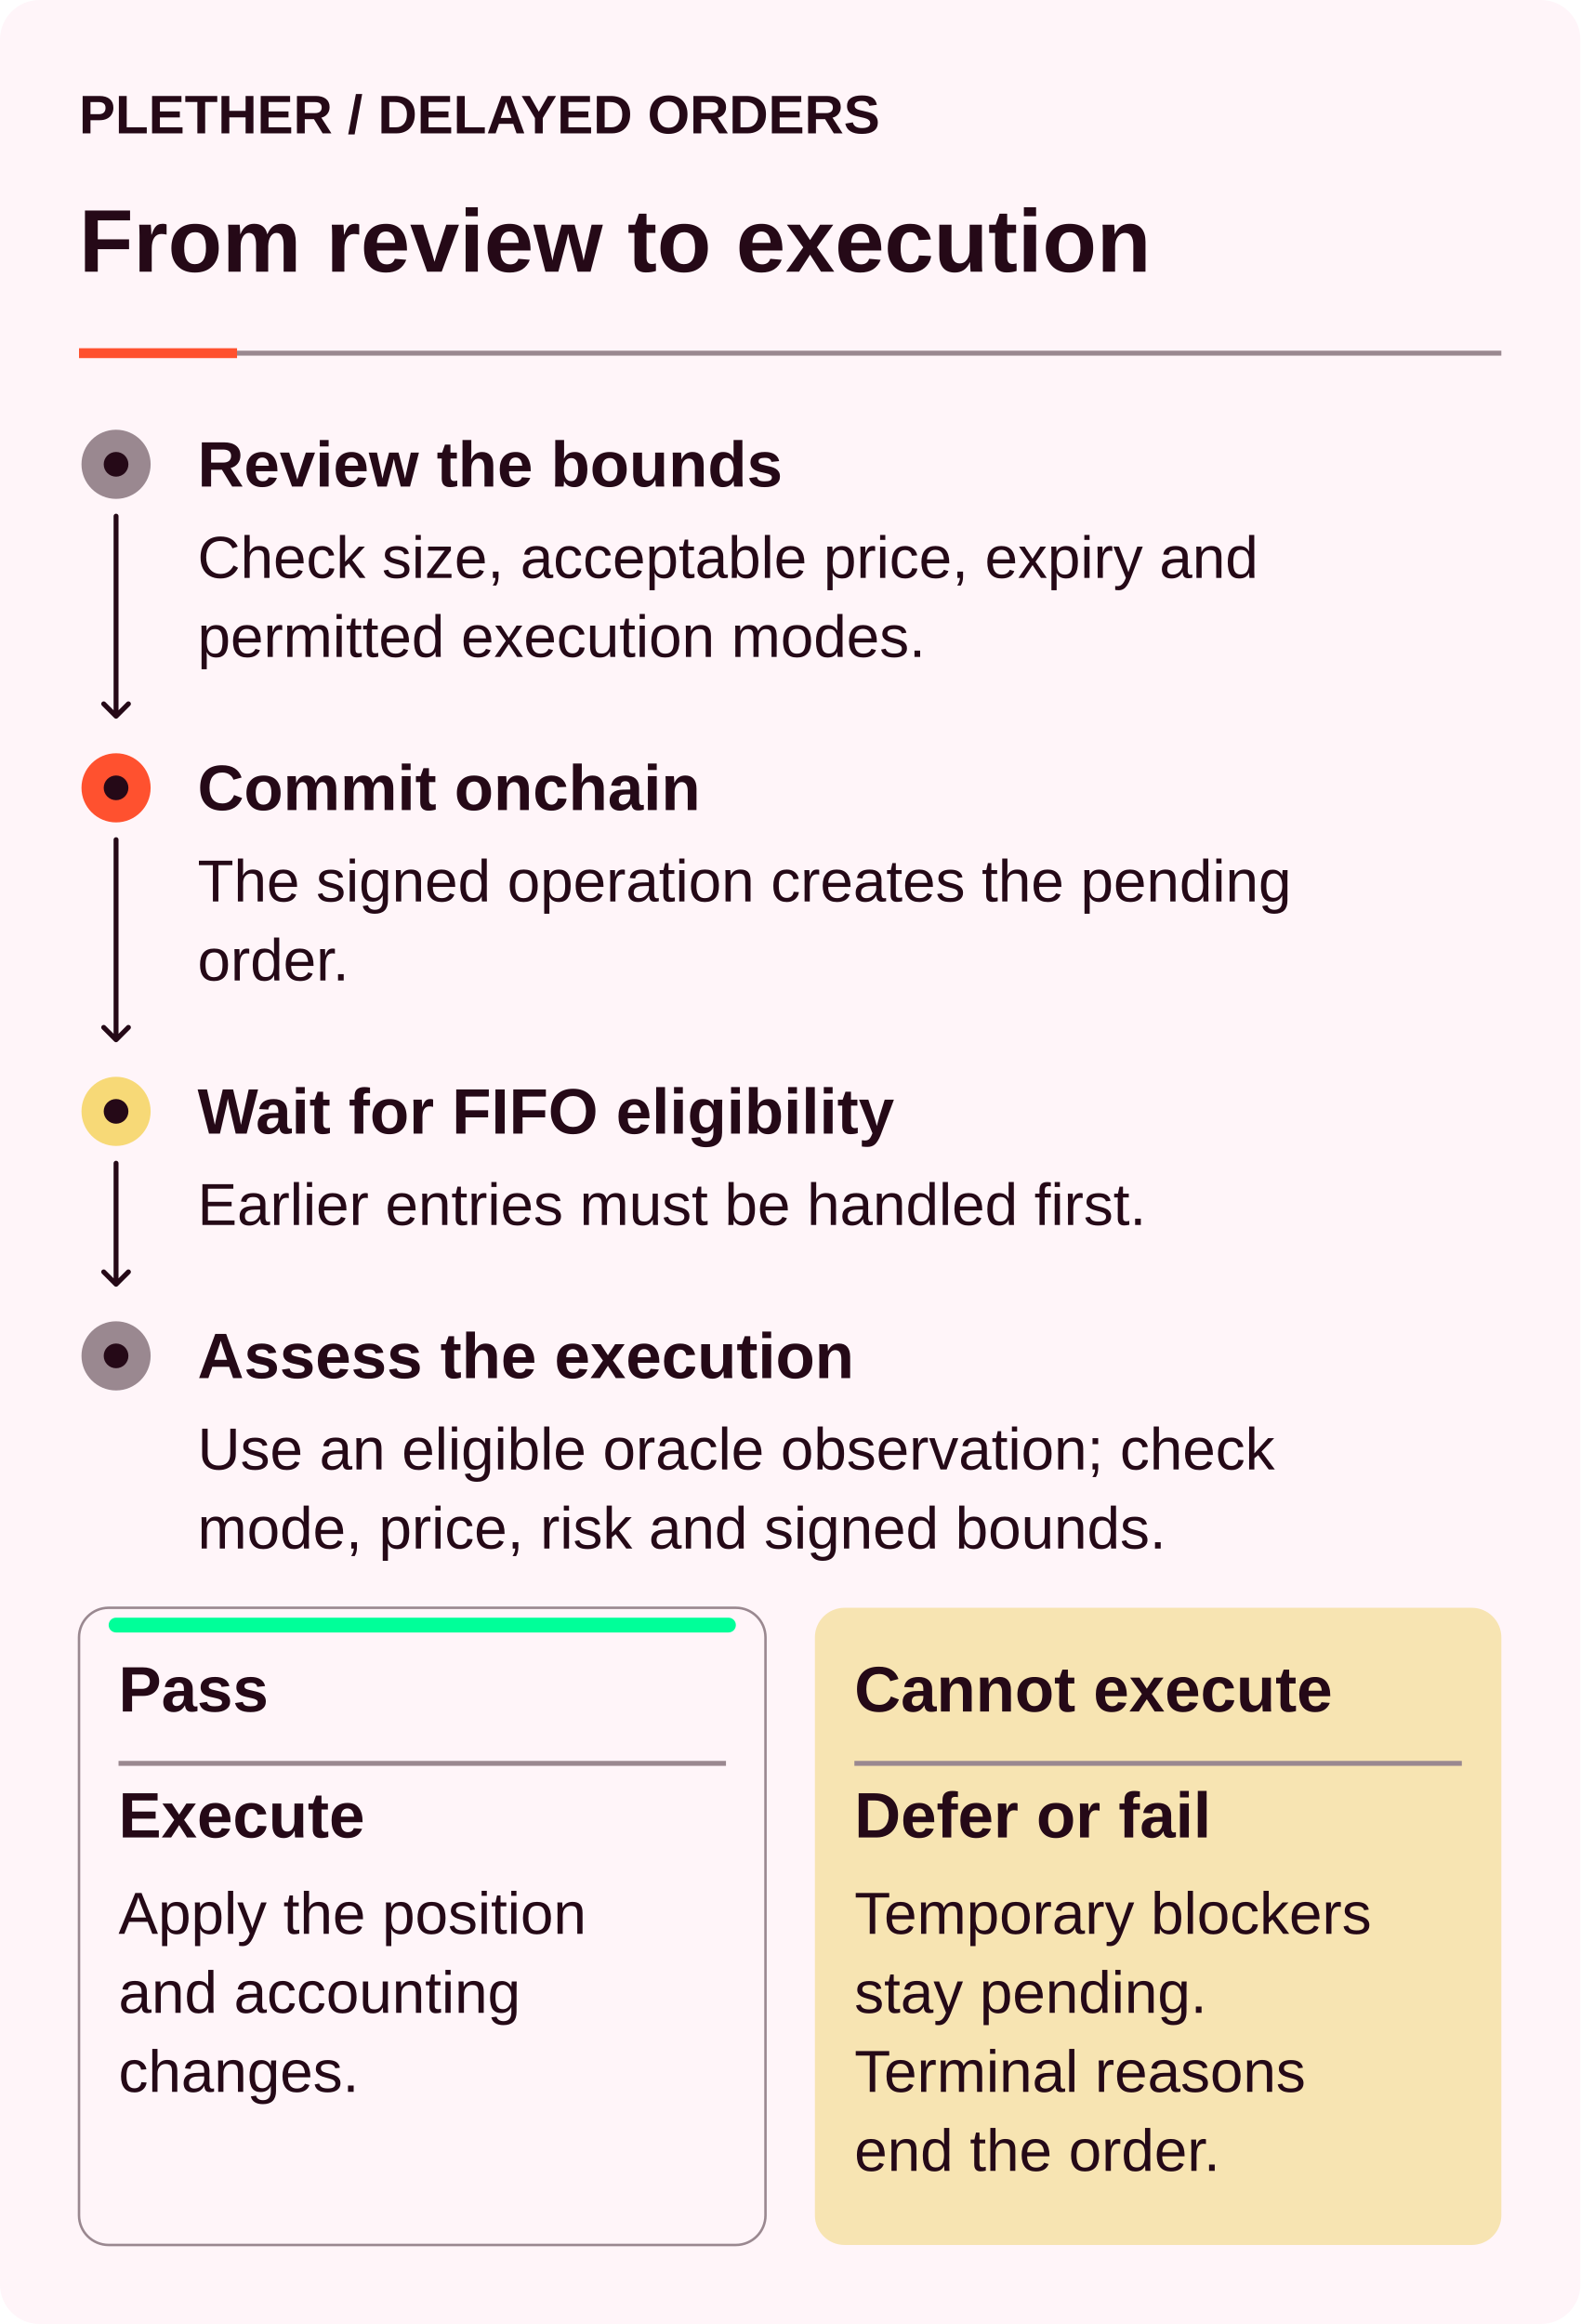
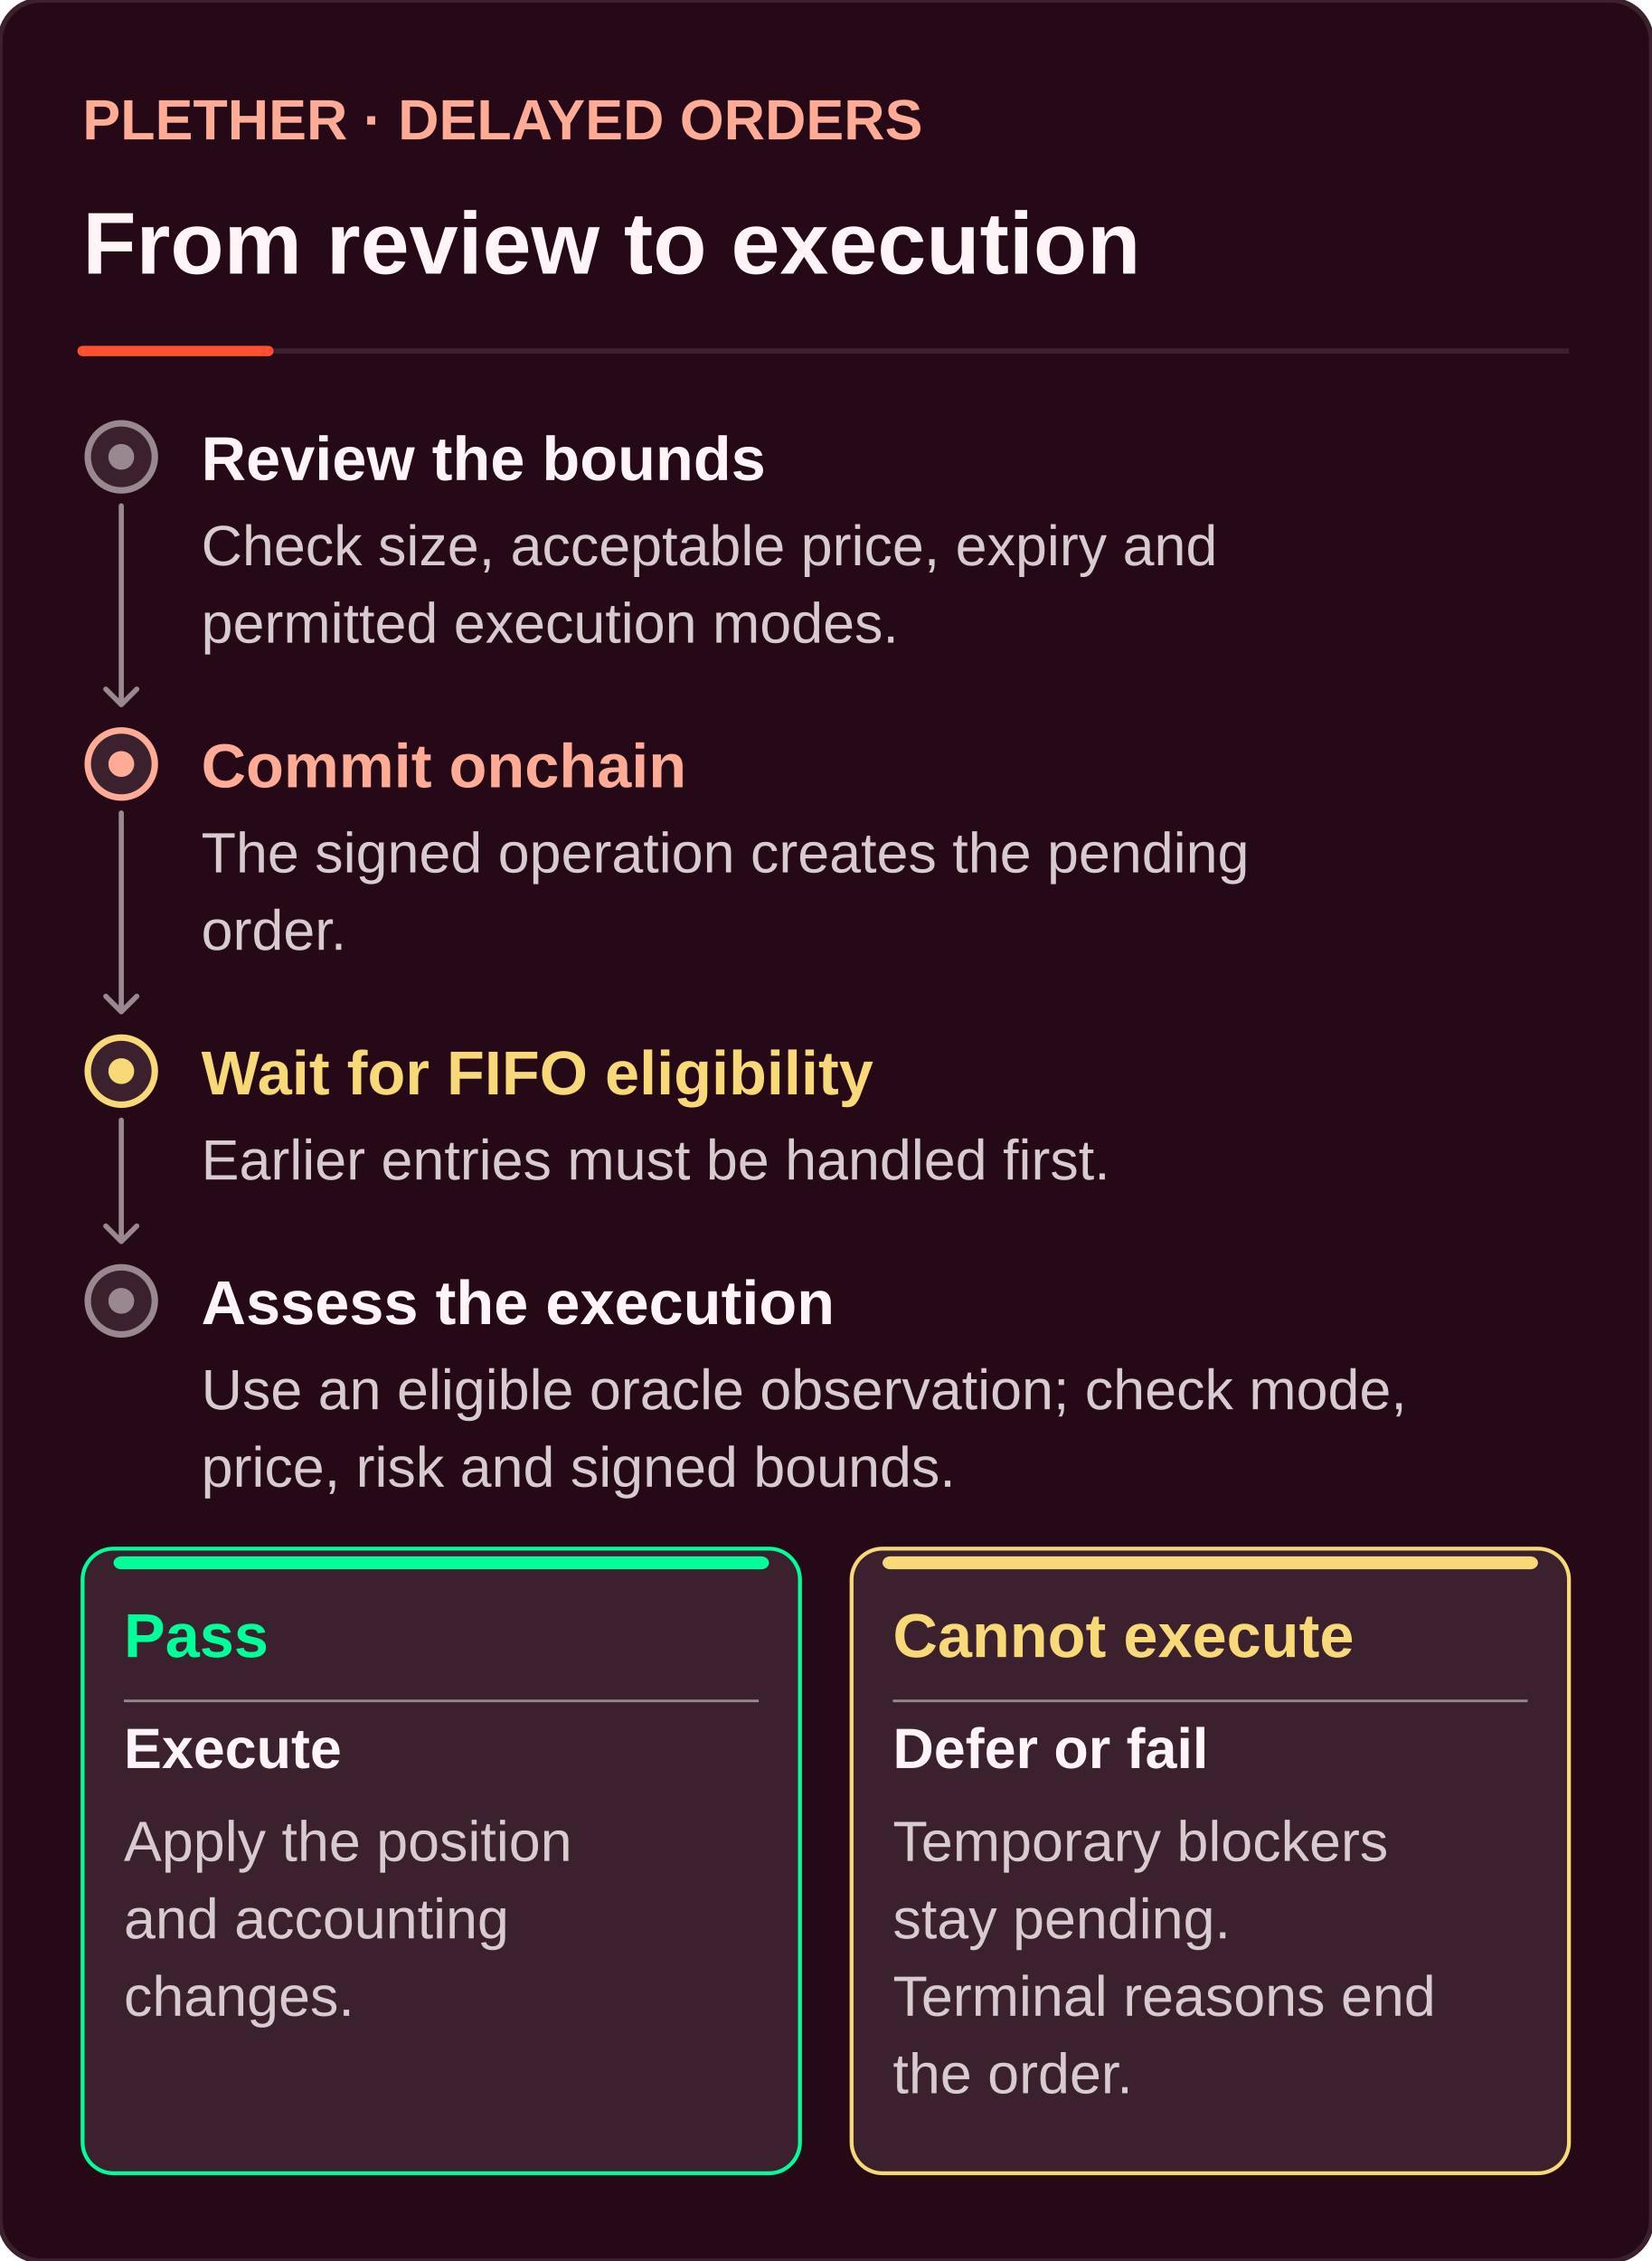
- <svg xmlns="http://www.w3.org/2000/svg" width="640" height="941" viewBox="0 0 640 941" role="img" aria-labelledby="delayed-order-execution-pipeline-title delayed-order-execution-pipeline-desc" focusable="false">
-   <style>text{font-family:Arial,Helvetica,sans-serif}</style>
-   <rect width="640" height="941" rx="16" fill="#FFF5F9" />
-   <text x="32" y="54" font-size="22" font-weight="700" fill="#250917" data-max-width="576">PLETHER / DELAYED ORDERS</text>
-   <text x="32" y="110" font-size="36" font-weight="700" fill="#250917" data-max-width="576">From review to execution</text>
-   <path d="M32 143 L608 143" stroke="#9A8890" stroke-width="2" fill="none" />
-   <path d="M32 143 h64" stroke="#FF512F" stroke-width="4" fill="none" />
-   <circle cx="47" cy="188" r="14" fill="#9A8890" />
-   <circle cx="47" cy="188" r="5" fill="#250917" />
-   <text x="80" y="197" font-size="26" font-weight="700" fill="#250917" data-max-width="528">Review the bounds</text>
-   <text x="80" y="234" font-size="24" font-weight="400" fill="#250917" data-max-width="528">Check size, acceptable price, expiry and</text>
-   <text x="80" y="266" font-size="24" font-weight="400" fill="#250917" data-max-width="528">permitted execution modes.</text>
-   <path d="M47 209 V290 m-5 -5 5 5 5 -5" stroke="#250917" stroke-width="2" stroke-linecap="round" stroke-linejoin="round" fill="none" />
-   <circle cx="47" cy="319" r="14" fill="#FF512F" />
-   <circle cx="47" cy="319" r="5" fill="#250917" />
-   <text x="80" y="328" font-size="26" font-weight="700" fill="#250917" data-max-width="528">Commit onchain</text>
-   <text x="80" y="365" font-size="24" font-weight="400" fill="#250917" data-max-width="528">The signed operation creates the pending</text>
-   <text x="80" y="397" font-size="24" font-weight="400" fill="#250917" data-max-width="528">order.</text>
-   <path d="M47 340 V421 m-5 -5 5 5 5 -5" stroke="#250917" stroke-width="2" stroke-linecap="round" stroke-linejoin="round" fill="none" />
-   <circle cx="47" cy="450" r="14" fill="#F7D977" />
-   <circle cx="47" cy="450" r="5" fill="#250917" />
-   <text x="80" y="459" font-size="26" font-weight="700" fill="#250917" data-max-width="528">Wait for FIFO eligibility</text>
-   <text x="80" y="496" font-size="24" font-weight="400" fill="#250917" data-max-width="528">Earlier entries must be handled first.</text>
-   <path d="M47 471 V520 m-5 -5 5 5 5 -5" stroke="#250917" stroke-width="2" stroke-linecap="round" stroke-linejoin="round" fill="none" />
-   <circle cx="47" cy="549" r="14" fill="#9A8890" />
-   <circle cx="47" cy="549" r="5" fill="#250917" />
-   <text x="80" y="558" font-size="26" font-weight="700" fill="#250917" data-max-width="528">Assess the execution</text>
-   <text x="80" y="595" font-size="24" font-weight="400" fill="#250917" data-max-width="528">Use an eligible oracle observation; check</text>
-   <text x="80" y="627" font-size="24" font-weight="400" fill="#250917" data-max-width="528">mode, price, risk and signed bounds.</text>
-   <rect x="32" y="651" width="278" height="258" rx="12" fill="#FFF5F9" stroke="#9A8890" />
-   <rect x="44" y="655" width="254" height="6" rx="3" fill="#00FF99" stroke="none" />
-   <text x="48" y="693" font-size="26" font-weight="700" fill="#250917" data-max-width="246">Pass</text>
-   <path d="M48 714 L294 714" stroke="#9A8890" stroke-width="2" fill="none" />
-   <text x="48" y="744" font-size="26" font-weight="700" fill="#250917" data-max-width="246">Execute</text>
-   <text x="48" y="783" font-size="24" font-weight="400" fill="#250917" data-max-width="246">Apply the position</text>
-   <text x="48" y="815" font-size="24" font-weight="400" fill="#250917" data-max-width="246">and accounting</text>
-   <text x="48" y="847" font-size="24" font-weight="400" fill="#250917" data-max-width="246">changes.</text>
-   <rect x="330" y="651" width="278" height="258" rx="12" fill="#F7E4B2" stroke="none" />
-   <text x="346" y="693" font-size="26" font-weight="700" fill="#250917" data-max-width="246">Cannot execute</text>
-   <path d="M346 714 L592 714" stroke="#9A8890" stroke-width="2" fill="none" />
-   <text x="346" y="744" font-size="26" font-weight="700" fill="#250917" data-max-width="246">Defer or fail</text>
-   <text x="346" y="783" font-size="24" font-weight="400" fill="#250917" data-max-width="246">Temporary blockers</text>
-   <text x="346" y="815" font-size="24" font-weight="400" fill="#250917" data-max-width="246">stay pending.</text>
-   <text x="346" y="847" font-size="24" font-weight="400" fill="#250917" data-max-width="246">Terminal reasons</text>
-   <text x="346" y="879" font-size="24" font-weight="400" fill="#250917" data-max-width="246">end the order.</text>
+ <svg xmlns="http://www.w3.org/2000/svg" width="640" height="876" viewBox="0 0 640 876" role="img" aria-labelledby="delayed-order-execution-pipeline-title delayed-order-execution-pipeline-desc" focusable="false">
+   <style>text{font-family:'Uncut Sans',-apple-system,BlinkMacSystemFont,'Segoe UI',Arial,Helvetica,sans-serif}</style>
+   <rect width="640" height="876" rx="16" fill="#250917" stroke="#3B212D" stroke-width="2" />
+   <text x="32" y="54" font-size="22" font-weight="700" fill="#FFAB96" data-max-width="576">PLETHER · DELAYED ORDERS</text>
+   <text x="32" y="106" font-size="34" font-weight="700" fill="#FFF5F9" data-max-width="576">From review to execution</text>
+   <path d="M32 136 L608 136" stroke="#3B212D" stroke-width="2" fill="none" />
+   <path d="M32 136 h72" stroke="#FF512F" stroke-width="4" stroke-linecap="round" fill="none" />
+   <circle cx="47" cy="177" r="13" fill="#3B212D" stroke="#9A8890" stroke-width="2.5" />
+   <circle cx="47" cy="177" r="5" fill="#9A8890" />
+   <text x="78" y="186" font-size="24" font-weight="700" fill="#FFF5F9" data-max-width="530">Review the bounds</text>
+   <text x="78" y="219" font-size="22" font-weight="400" fill="#D8CBD0" data-max-width="530">Check size, acceptable price, expiry and</text>
+   <text x="78" y="249" font-size="22" font-weight="400" fill="#D8CBD0" data-max-width="530">permitted execution modes.</text>
+   <path d="M47 196 V273 m-6 -6 6 6 6 -6" stroke="#9A8890" stroke-width="2" stroke-linecap="round" stroke-linejoin="round" fill="none" />
+   <circle cx="47" cy="296" r="13" fill="#3B212D" stroke="#FFAB96" stroke-width="2.5" />
+   <circle cx="47" cy="296" r="5" fill="#FFAB96" />
+   <text x="78" y="305" font-size="24" font-weight="700" fill="#FFAB96" data-max-width="530">Commit onchain</text>
+   <text x="78" y="338" font-size="22" font-weight="400" fill="#D8CBD0" data-max-width="530">The signed operation creates the pending</text>
+   <text x="78" y="368" font-size="22" font-weight="400" fill="#D8CBD0" data-max-width="530">order.</text>
+   <path d="M47 315 V392 m-6 -6 6 6 6 -6" stroke="#9A8890" stroke-width="2" stroke-linecap="round" stroke-linejoin="round" fill="none" />
+   <circle cx="47" cy="415" r="13" fill="#3B212D" stroke="#F7D977" stroke-width="2.5" />
+   <circle cx="47" cy="415" r="5" fill="#F7D977" />
+   <text x="78" y="424" font-size="24" font-weight="700" fill="#F7D977" data-max-width="530">Wait for FIFO eligibility</text>
+   <text x="78" y="457" font-size="22" font-weight="400" fill="#D8CBD0" data-max-width="530">Earlier entries must be handled first.</text>
+   <path d="M47 434 V481 m-6 -6 6 6 6 -6" stroke="#9A8890" stroke-width="2" stroke-linecap="round" stroke-linejoin="round" fill="none" />
+   <circle cx="47" cy="504" r="13" fill="#3B212D" stroke="#9A8890" stroke-width="2.5" />
+   <circle cx="47" cy="504" r="5" fill="#9A8890" />
+   <text x="78" y="513" font-size="24" font-weight="700" fill="#FFF5F9" data-max-width="530">Assess the execution</text>
+   <text x="78" y="546" font-size="22" font-weight="400" fill="#D8CBD0" data-max-width="530">Use an eligible oracle observation; check mode,</text>
+   <text x="78" y="576" font-size="22" font-weight="400" fill="#D8CBD0" data-max-width="530">price, risk and signed bounds.</text>
+   <rect x="32" y="600" width="278" height="242" rx="12" fill="#3B212D" stroke="#00FF99" stroke-width="1.5" />
+   <rect x="44" y="603" width="254" height="5" rx="3" fill="#00FF99" stroke="none" />
+   <text x="48" y="642" font-size="24" font-weight="700" fill="#00FF99" data-max-width="246">Pass</text>
+   <path d="M48 659 L294 659" stroke="#9A8890" stroke-width="1" fill="none" />
+   <text x="48" y="685" font-size="22" font-weight="700" fill="#FFF5F9" data-max-width="246">Execute</text>
+   <text x="48" y="721" font-size="22" font-weight="400" fill="#D8CBD0" data-max-width="246">Apply the position</text>
+   <text x="48" y="751" font-size="22" font-weight="400" fill="#D8CBD0" data-max-width="246">and accounting</text>
+   <text x="48" y="781" font-size="22" font-weight="400" fill="#D8CBD0" data-max-width="246">changes.</text>
+   <rect x="330" y="600" width="278" height="242" rx="12" fill="#3B212D" stroke="#F7D977" stroke-width="1.5" />
+   <rect x="342" y="603" width="254" height="5" rx="3" fill="#F7D977" stroke="none" />
+   <text x="346" y="642" font-size="24" font-weight="700" fill="#F7D977" data-max-width="246">Cannot execute</text>
+   <path d="M346 659 L592 659" stroke="#9A8890" stroke-width="1" fill="none" />
+   <text x="346" y="685" font-size="22" font-weight="700" fill="#FFF5F9" data-max-width="246">Defer or fail</text>
+   <text x="346" y="721" font-size="22" font-weight="400" fill="#D8CBD0" data-max-width="246">Temporary blockers</text>
+   <text x="346" y="751" font-size="22" font-weight="400" fill="#D8CBD0" data-max-width="246">stay pending.</text>
+   <text x="346" y="781" font-size="22" font-weight="400" fill="#D8CBD0" data-max-width="246">Terminal reasons end</text>
+   <text x="346" y="811" font-size="22" font-weight="400" fill="#D8CBD0" data-max-width="246">the order.</text>
</svg>
